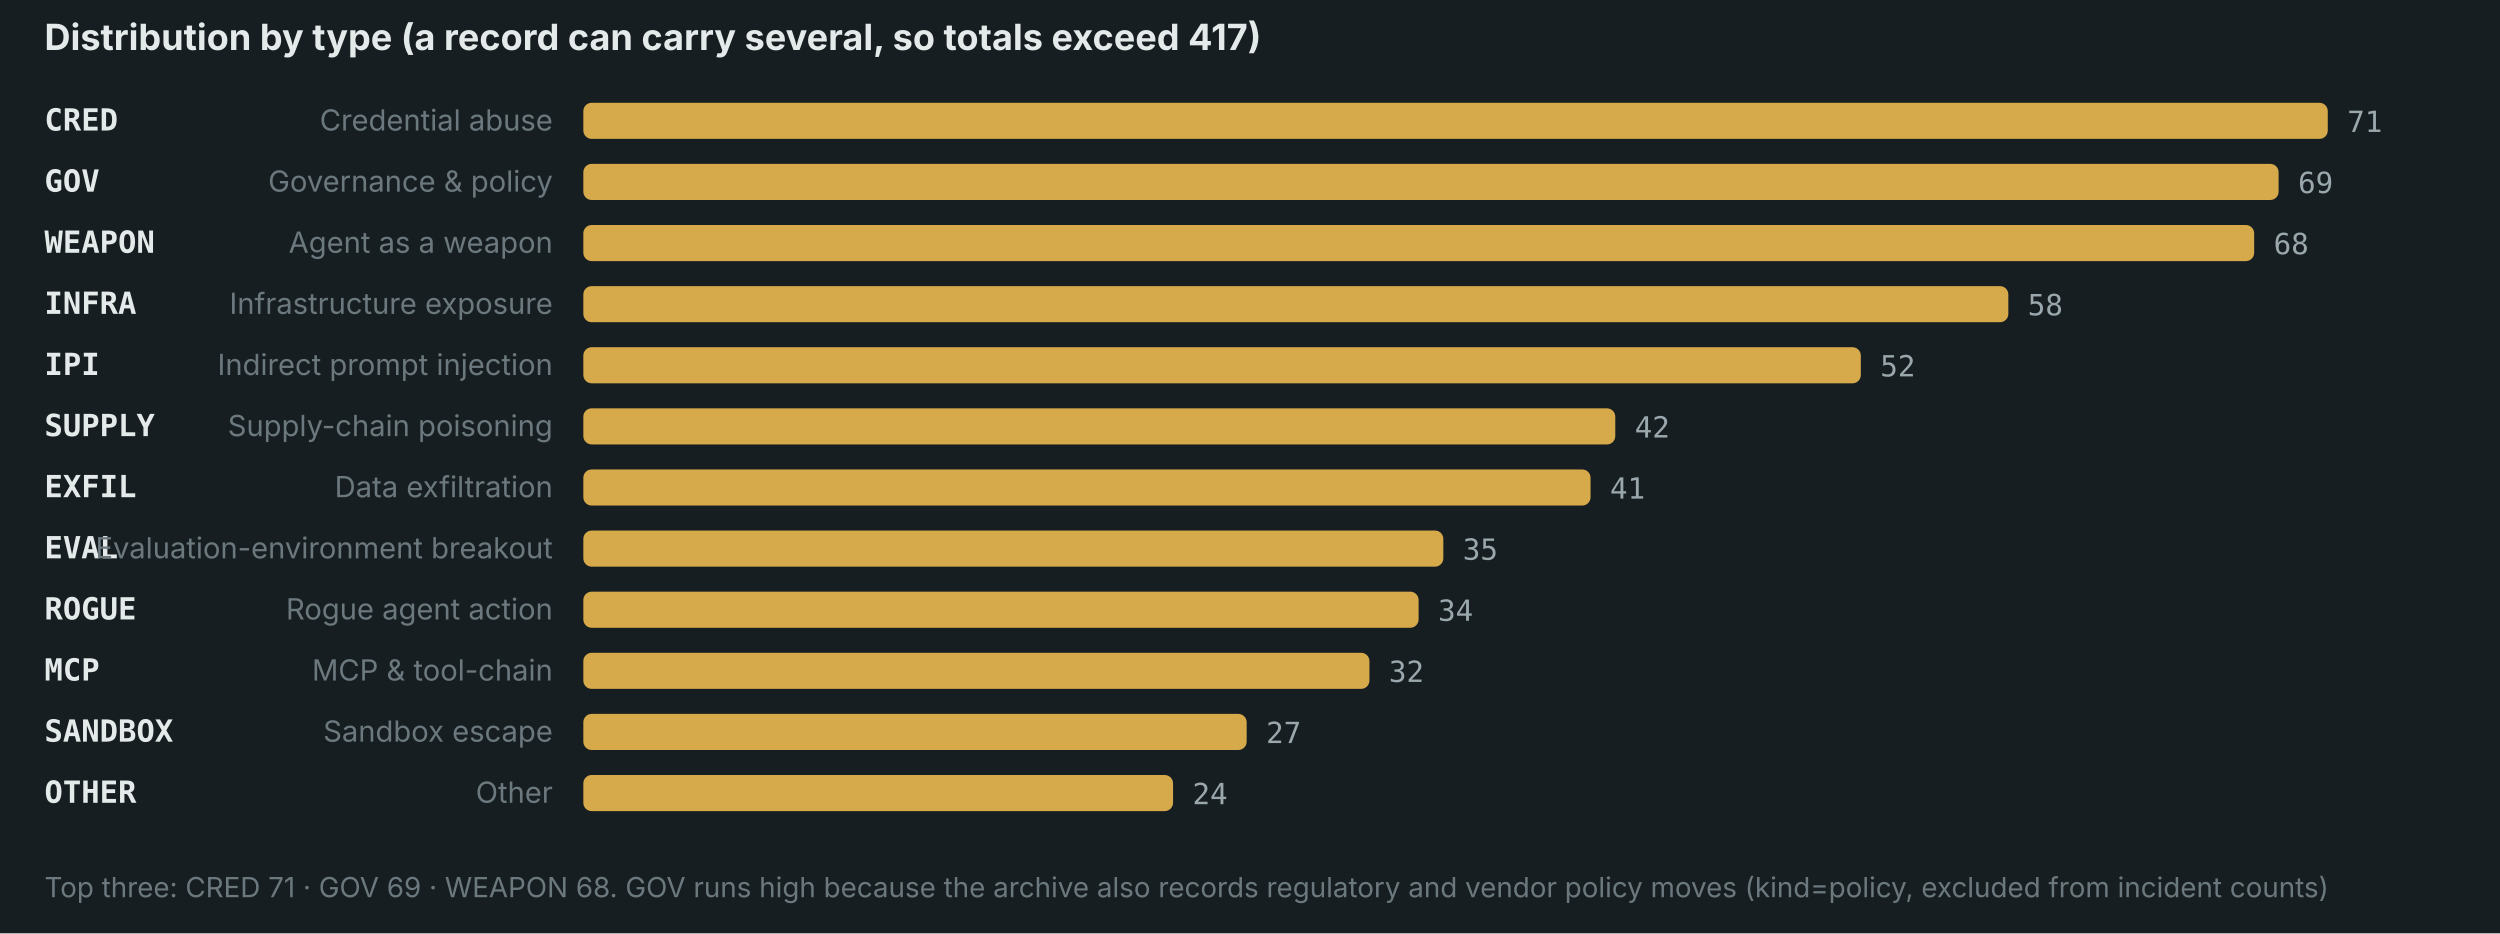
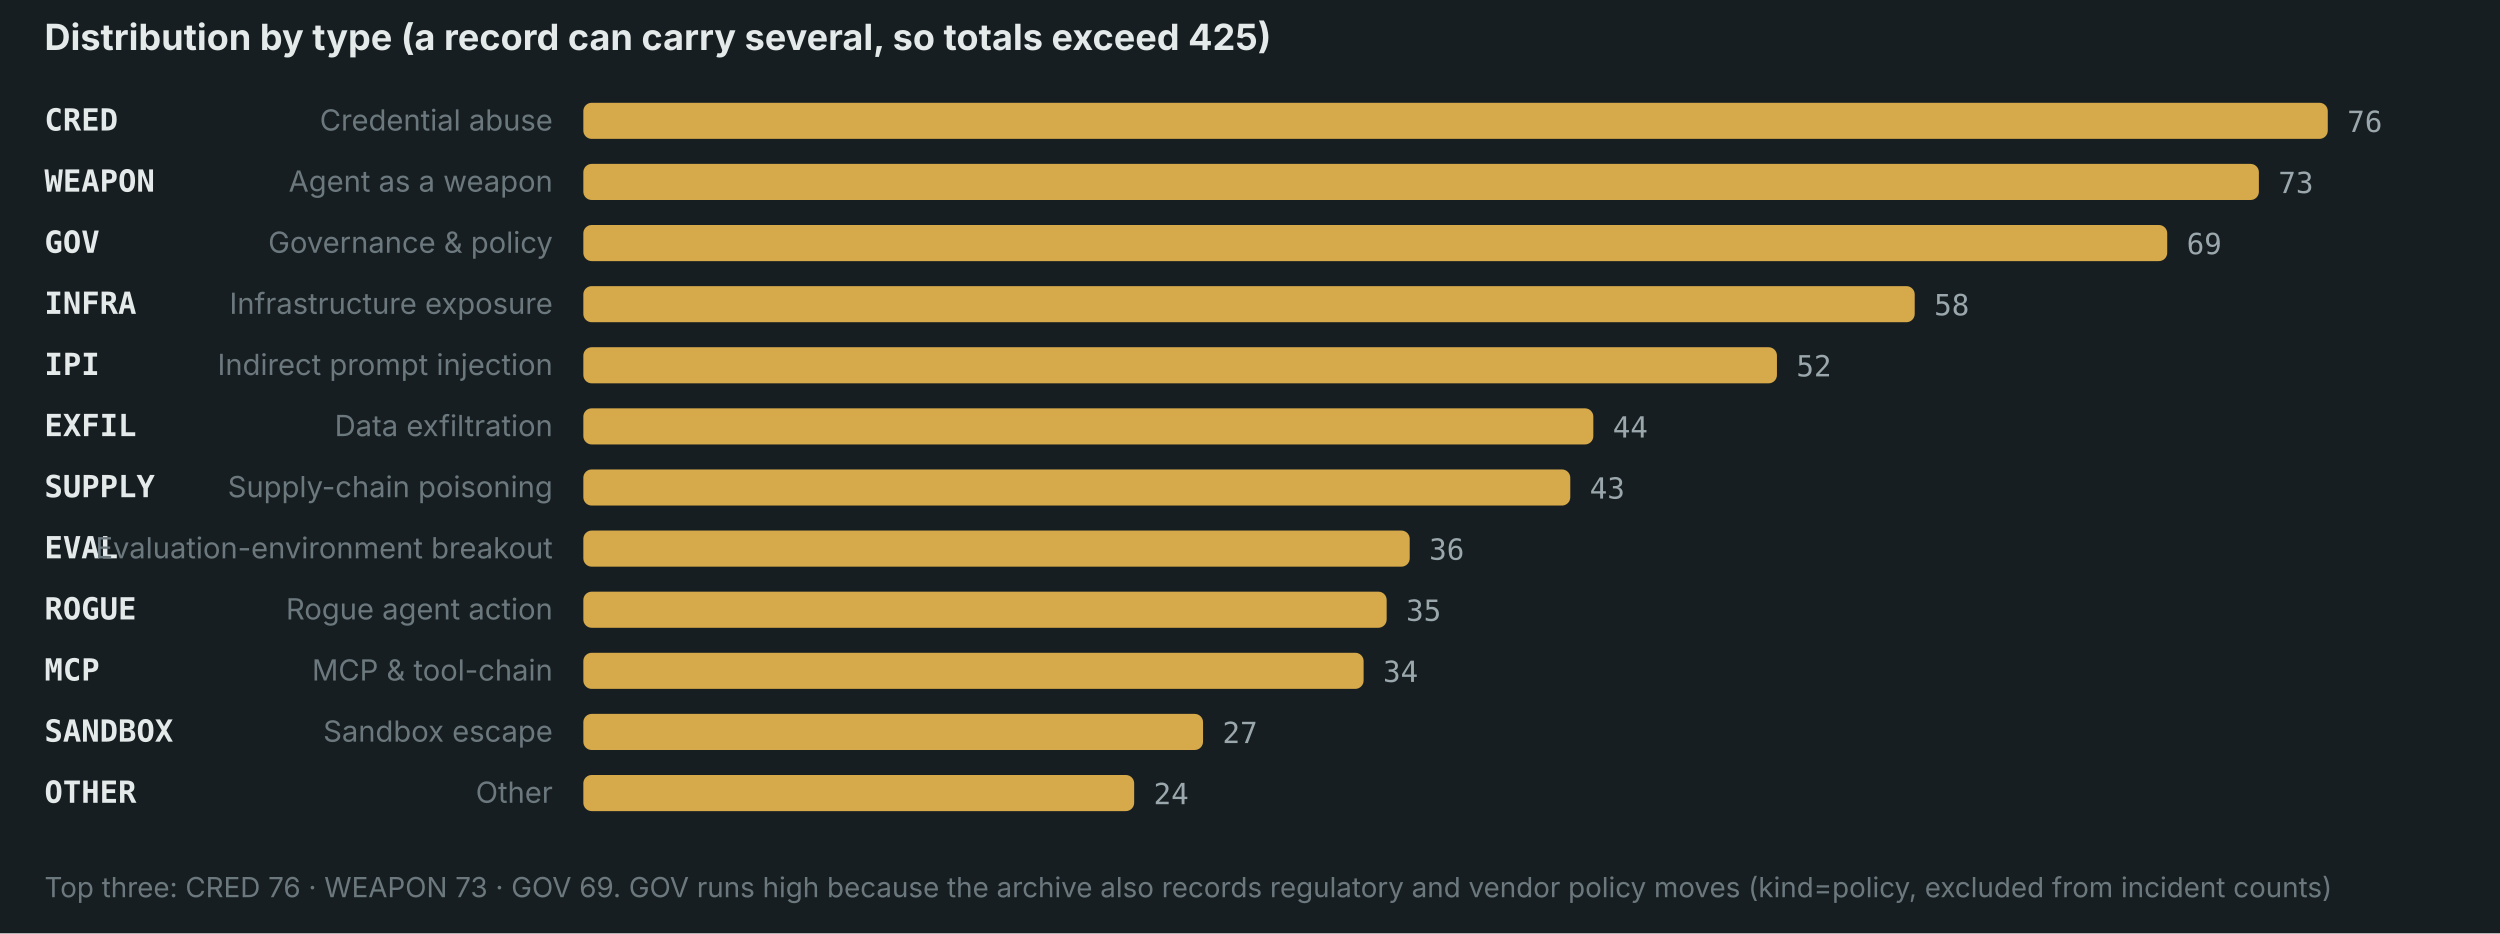
<svg xmlns="http://www.w3.org/2000/svg" viewBox="0 0 900 336" width="900" height="336" role="img" font-family="ui-sans-serif,-apple-system,'Segoe UI','PingFang SC','Microsoft YaHei',sans-serif">
  <rect width="900" height="336" fill="#171E21" />
-   <text x="16" y="18" font-size="13" font-weight="700" fill="#E4E9E9">Distribution by type (a record can carry several, so totals exceed 417)</text>
+   <text x="16" y="18" font-size="13" font-weight="700" fill="#E4E9E9">Distribution by type (a record can carry several, so totals exceed 425)</text>
  <text x="16" y="47" font-size="11" fill="#E4E9E9" font-family="ui-monospace,'SF Mono','Cascadia Mono','Consolas',monospace" font-weight="600">CRED</text>
  <text x="199" y="47" font-size="10.5" text-anchor="end" fill="#6B787E">Credential abuse</text>
  <rect x="210" y="37" width="628.0" height="13" rx="3" fill="#D6A94A" />
-   <text x="845.0" y="47.5" font-size="10.5" fill="#9AA8AD" font-family="ui-monospace,'SF Mono','Cascadia Mono','Consolas',monospace">71</text>
-   <text x="16" y="69" font-size="11" fill="#E4E9E9" font-family="ui-monospace,'SF Mono','Cascadia Mono','Consolas',monospace" font-weight="600">GOV</text>
-   <text x="199" y="69" font-size="10.5" text-anchor="end" fill="#6B787E">Governance &amp; policy</text>
-   <rect x="210" y="59" width="610.3" height="13" rx="3" fill="#D6A94A" />
-   <text x="827.3" y="69.5" font-size="10.5" fill="#9AA8AD" font-family="ui-monospace,'SF Mono','Cascadia Mono','Consolas',monospace">69</text>
-   <text x="16" y="91" font-size="11" fill="#E4E9E9" font-family="ui-monospace,'SF Mono','Cascadia Mono','Consolas',monospace" font-weight="600">WEAPON</text>
-   <text x="199" y="91" font-size="10.5" text-anchor="end" fill="#6B787E">Agent as a weapon</text>
-   <rect x="210" y="81" width="601.5" height="13" rx="3" fill="#D6A94A" />
-   <text x="818.5" y="91.5" font-size="10.5" fill="#9AA8AD" font-family="ui-monospace,'SF Mono','Cascadia Mono','Consolas',monospace">68</text>
+   <text x="845.0" y="47.5" font-size="10.5" fill="#9AA8AD" font-family="ui-monospace,'SF Mono','Cascadia Mono','Consolas',monospace">76</text>
+   <text x="16" y="69" font-size="11" fill="#E4E9E9" font-family="ui-monospace,'SF Mono','Cascadia Mono','Consolas',monospace" font-weight="600">WEAPON</text>
+   <text x="199" y="69" font-size="10.5" text-anchor="end" fill="#6B787E">Agent as a weapon</text>
+   <rect x="210" y="59" width="603.2" height="13" rx="3" fill="#D6A94A" />
+   <text x="820.2" y="69.5" font-size="10.5" fill="#9AA8AD" font-family="ui-monospace,'SF Mono','Cascadia Mono','Consolas',monospace">73</text>
+   <text x="16" y="91" font-size="11" fill="#E4E9E9" font-family="ui-monospace,'SF Mono','Cascadia Mono','Consolas',monospace" font-weight="600">GOV</text>
+   <text x="199" y="91" font-size="10.5" text-anchor="end" fill="#6B787E">Governance &amp; policy</text>
+   <rect x="210" y="81" width="570.2" height="13" rx="3" fill="#D6A94A" />
+   <text x="787.2" y="91.5" font-size="10.5" fill="#9AA8AD" font-family="ui-monospace,'SF Mono','Cascadia Mono','Consolas',monospace">69</text>
  <text x="16" y="113" font-size="11" fill="#E4E9E9" font-family="ui-monospace,'SF Mono','Cascadia Mono','Consolas',monospace" font-weight="600">INFRA</text>
  <text x="199" y="113" font-size="10.5" text-anchor="end" fill="#6B787E">Infrastructure exposure</text>
-   <rect x="210" y="103" width="513.0" height="13" rx="3" fill="#D6A94A" />
-   <text x="730.0" y="113.5" font-size="10.5" fill="#9AA8AD" font-family="ui-monospace,'SF Mono','Cascadia Mono','Consolas',monospace">58</text>
+   <rect x="210" y="103" width="479.3" height="13" rx="3" fill="#D6A94A" />
+   <text x="696.3" y="113.5" font-size="10.5" fill="#9AA8AD" font-family="ui-monospace,'SF Mono','Cascadia Mono','Consolas',monospace">58</text>
  <text x="16" y="135" font-size="11" fill="#E4E9E9" font-family="ui-monospace,'SF Mono','Cascadia Mono','Consolas',monospace" font-weight="600">IPI</text>
  <text x="199" y="135" font-size="10.5" text-anchor="end" fill="#6B787E">Indirect prompt injection</text>
-   <rect x="210" y="125" width="459.9" height="13" rx="3" fill="#D6A94A" />
-   <text x="676.9" y="135.5" font-size="10.5" fill="#9AA8AD" font-family="ui-monospace,'SF Mono','Cascadia Mono','Consolas',monospace">52</text>
-   <text x="16" y="157" font-size="11" fill="#E4E9E9" font-family="ui-monospace,'SF Mono','Cascadia Mono','Consolas',monospace" font-weight="600">SUPPLY</text>
-   <text x="199" y="157" font-size="10.5" text-anchor="end" fill="#6B787E">Supply-chain poisoning</text>
-   <rect x="210" y="147" width="371.5" height="13" rx="3" fill="#D6A94A" />
-   <text x="588.5" y="157.5" font-size="10.5" fill="#9AA8AD" font-family="ui-monospace,'SF Mono','Cascadia Mono','Consolas',monospace">42</text>
-   <text x="16" y="179" font-size="11" fill="#E4E9E9" font-family="ui-monospace,'SF Mono','Cascadia Mono','Consolas',monospace" font-weight="600">EXFIL</text>
-   <text x="199" y="179" font-size="10.5" text-anchor="end" fill="#6B787E">Data exfiltration</text>
-   <rect x="210" y="169" width="362.6" height="13" rx="3" fill="#D6A94A" />
-   <text x="579.6" y="179.5" font-size="10.5" fill="#9AA8AD" font-family="ui-monospace,'SF Mono','Cascadia Mono','Consolas',monospace">41</text>
+   <rect x="210" y="125" width="429.7" height="13" rx="3" fill="#D6A94A" />
+   <text x="646.7" y="135.5" font-size="10.5" fill="#9AA8AD" font-family="ui-monospace,'SF Mono','Cascadia Mono','Consolas',monospace">52</text>
+   <text x="16" y="157" font-size="11" fill="#E4E9E9" font-family="ui-monospace,'SF Mono','Cascadia Mono','Consolas',monospace" font-weight="600">EXFIL</text>
+   <text x="199" y="157" font-size="10.5" text-anchor="end" fill="#6B787E">Data exfiltration</text>
+   <rect x="210" y="147" width="363.6" height="13" rx="3" fill="#D6A94A" />
+   <text x="580.6" y="157.5" font-size="10.5" fill="#9AA8AD" font-family="ui-monospace,'SF Mono','Cascadia Mono','Consolas',monospace">44</text>
+   <text x="16" y="179" font-size="11" fill="#E4E9E9" font-family="ui-monospace,'SF Mono','Cascadia Mono','Consolas',monospace" font-weight="600">SUPPLY</text>
+   <text x="199" y="179" font-size="10.5" text-anchor="end" fill="#6B787E">Supply-chain poisoning</text>
+   <rect x="210" y="169" width="355.3" height="13" rx="3" fill="#D6A94A" />
+   <text x="572.3" y="179.5" font-size="10.5" fill="#9AA8AD" font-family="ui-monospace,'SF Mono','Cascadia Mono','Consolas',monospace">43</text>
  <text x="16" y="201" font-size="11" fill="#E4E9E9" font-family="ui-monospace,'SF Mono','Cascadia Mono','Consolas',monospace" font-weight="600">EVAL</text>
  <text x="199" y="201" font-size="10.5" text-anchor="end" fill="#6B787E">Evaluation-environment breakout</text>
-   <rect x="210" y="191" width="309.6" height="13" rx="3" fill="#D6A94A" />
-   <text x="526.6" y="201.5" font-size="10.5" fill="#9AA8AD" font-family="ui-monospace,'SF Mono','Cascadia Mono','Consolas',monospace">35</text>
+   <rect x="210" y="191" width="297.5" height="13" rx="3" fill="#D6A94A" />
+   <text x="514.5" y="201.5" font-size="10.5" fill="#9AA8AD" font-family="ui-monospace,'SF Mono','Cascadia Mono','Consolas',monospace">36</text>
  <text x="16" y="223" font-size="11" fill="#E4E9E9" font-family="ui-monospace,'SF Mono','Cascadia Mono','Consolas',monospace" font-weight="600">ROGUE</text>
  <text x="199" y="223" font-size="10.5" text-anchor="end" fill="#6B787E">Rogue agent action</text>
-   <rect x="210" y="213" width="300.7" height="13" rx="3" fill="#D6A94A" />
-   <text x="517.7" y="223.5" font-size="10.5" fill="#9AA8AD" font-family="ui-monospace,'SF Mono','Cascadia Mono','Consolas',monospace">34</text>
+   <rect x="210" y="213" width="289.2" height="13" rx="3" fill="#D6A94A" />
+   <text x="506.2" y="223.5" font-size="10.5" fill="#9AA8AD" font-family="ui-monospace,'SF Mono','Cascadia Mono','Consolas',monospace">35</text>
  <text x="16" y="245" font-size="11" fill="#E4E9E9" font-family="ui-monospace,'SF Mono','Cascadia Mono','Consolas',monospace" font-weight="600">MCP</text>
  <text x="199" y="245" font-size="10.5" text-anchor="end" fill="#6B787E">MCP &amp; tool-chain</text>
-   <rect x="210" y="235" width="283.0" height="13" rx="3" fill="#D6A94A" />
-   <text x="500.0" y="245.5" font-size="10.5" fill="#9AA8AD" font-family="ui-monospace,'SF Mono','Cascadia Mono','Consolas',monospace">32</text>
+   <rect x="210" y="235" width="280.9" height="13" rx="3" fill="#D6A94A" />
+   <text x="497.9" y="245.5" font-size="10.5" fill="#9AA8AD" font-family="ui-monospace,'SF Mono','Cascadia Mono','Consolas',monospace">34</text>
  <text x="16" y="267" font-size="11" fill="#E4E9E9" font-family="ui-monospace,'SF Mono','Cascadia Mono','Consolas',monospace" font-weight="600">SANDBOX</text>
  <text x="199" y="267" font-size="10.5" text-anchor="end" fill="#6B787E">Sandbox escape</text>
-   <rect x="210" y="257" width="238.8" height="13" rx="3" fill="#D6A94A" />
-   <text x="455.8" y="267.5" font-size="10.5" fill="#9AA8AD" font-family="ui-monospace,'SF Mono','Cascadia Mono','Consolas',monospace">27</text>
+   <rect x="210" y="257" width="223.1" height="13" rx="3" fill="#D6A94A" />
+   <text x="440.1" y="267.5" font-size="10.5" fill="#9AA8AD" font-family="ui-monospace,'SF Mono','Cascadia Mono','Consolas',monospace">27</text>
  <text x="16" y="289" font-size="11" fill="#E4E9E9" font-family="ui-monospace,'SF Mono','Cascadia Mono','Consolas',monospace" font-weight="600">OTHER</text>
  <text x="199" y="289" font-size="10.5" text-anchor="end" fill="#6B787E">Other</text>
-   <rect x="210" y="279" width="212.3" height="13" rx="3" fill="#D6A94A" />
-   <text x="429.3" y="289.5" font-size="10.5" fill="#9AA8AD" font-family="ui-monospace,'SF Mono','Cascadia Mono','Consolas',monospace">24</text>
-   <text x="16" y="323" font-size="10" fill="#6B787E">Top three: CRED 71 · GOV 69 · WEAPON 68. GOV runs high because the archive also records regulatory and vendor policy moves (kind=policy, excluded from incident counts)</text>
+   <rect x="210" y="279" width="198.3" height="13" rx="3" fill="#D6A94A" />
+   <text x="415.3" y="289.5" font-size="10.5" fill="#9AA8AD" font-family="ui-monospace,'SF Mono','Cascadia Mono','Consolas',monospace">24</text>
+   <text x="16" y="323" font-size="10" fill="#6B787E">Top three: CRED 76 · WEAPON 73 · GOV 69. GOV runs high because the archive also records regulatory and vendor policy moves (kind=policy, excluded from incident counts)</text>
</svg>
